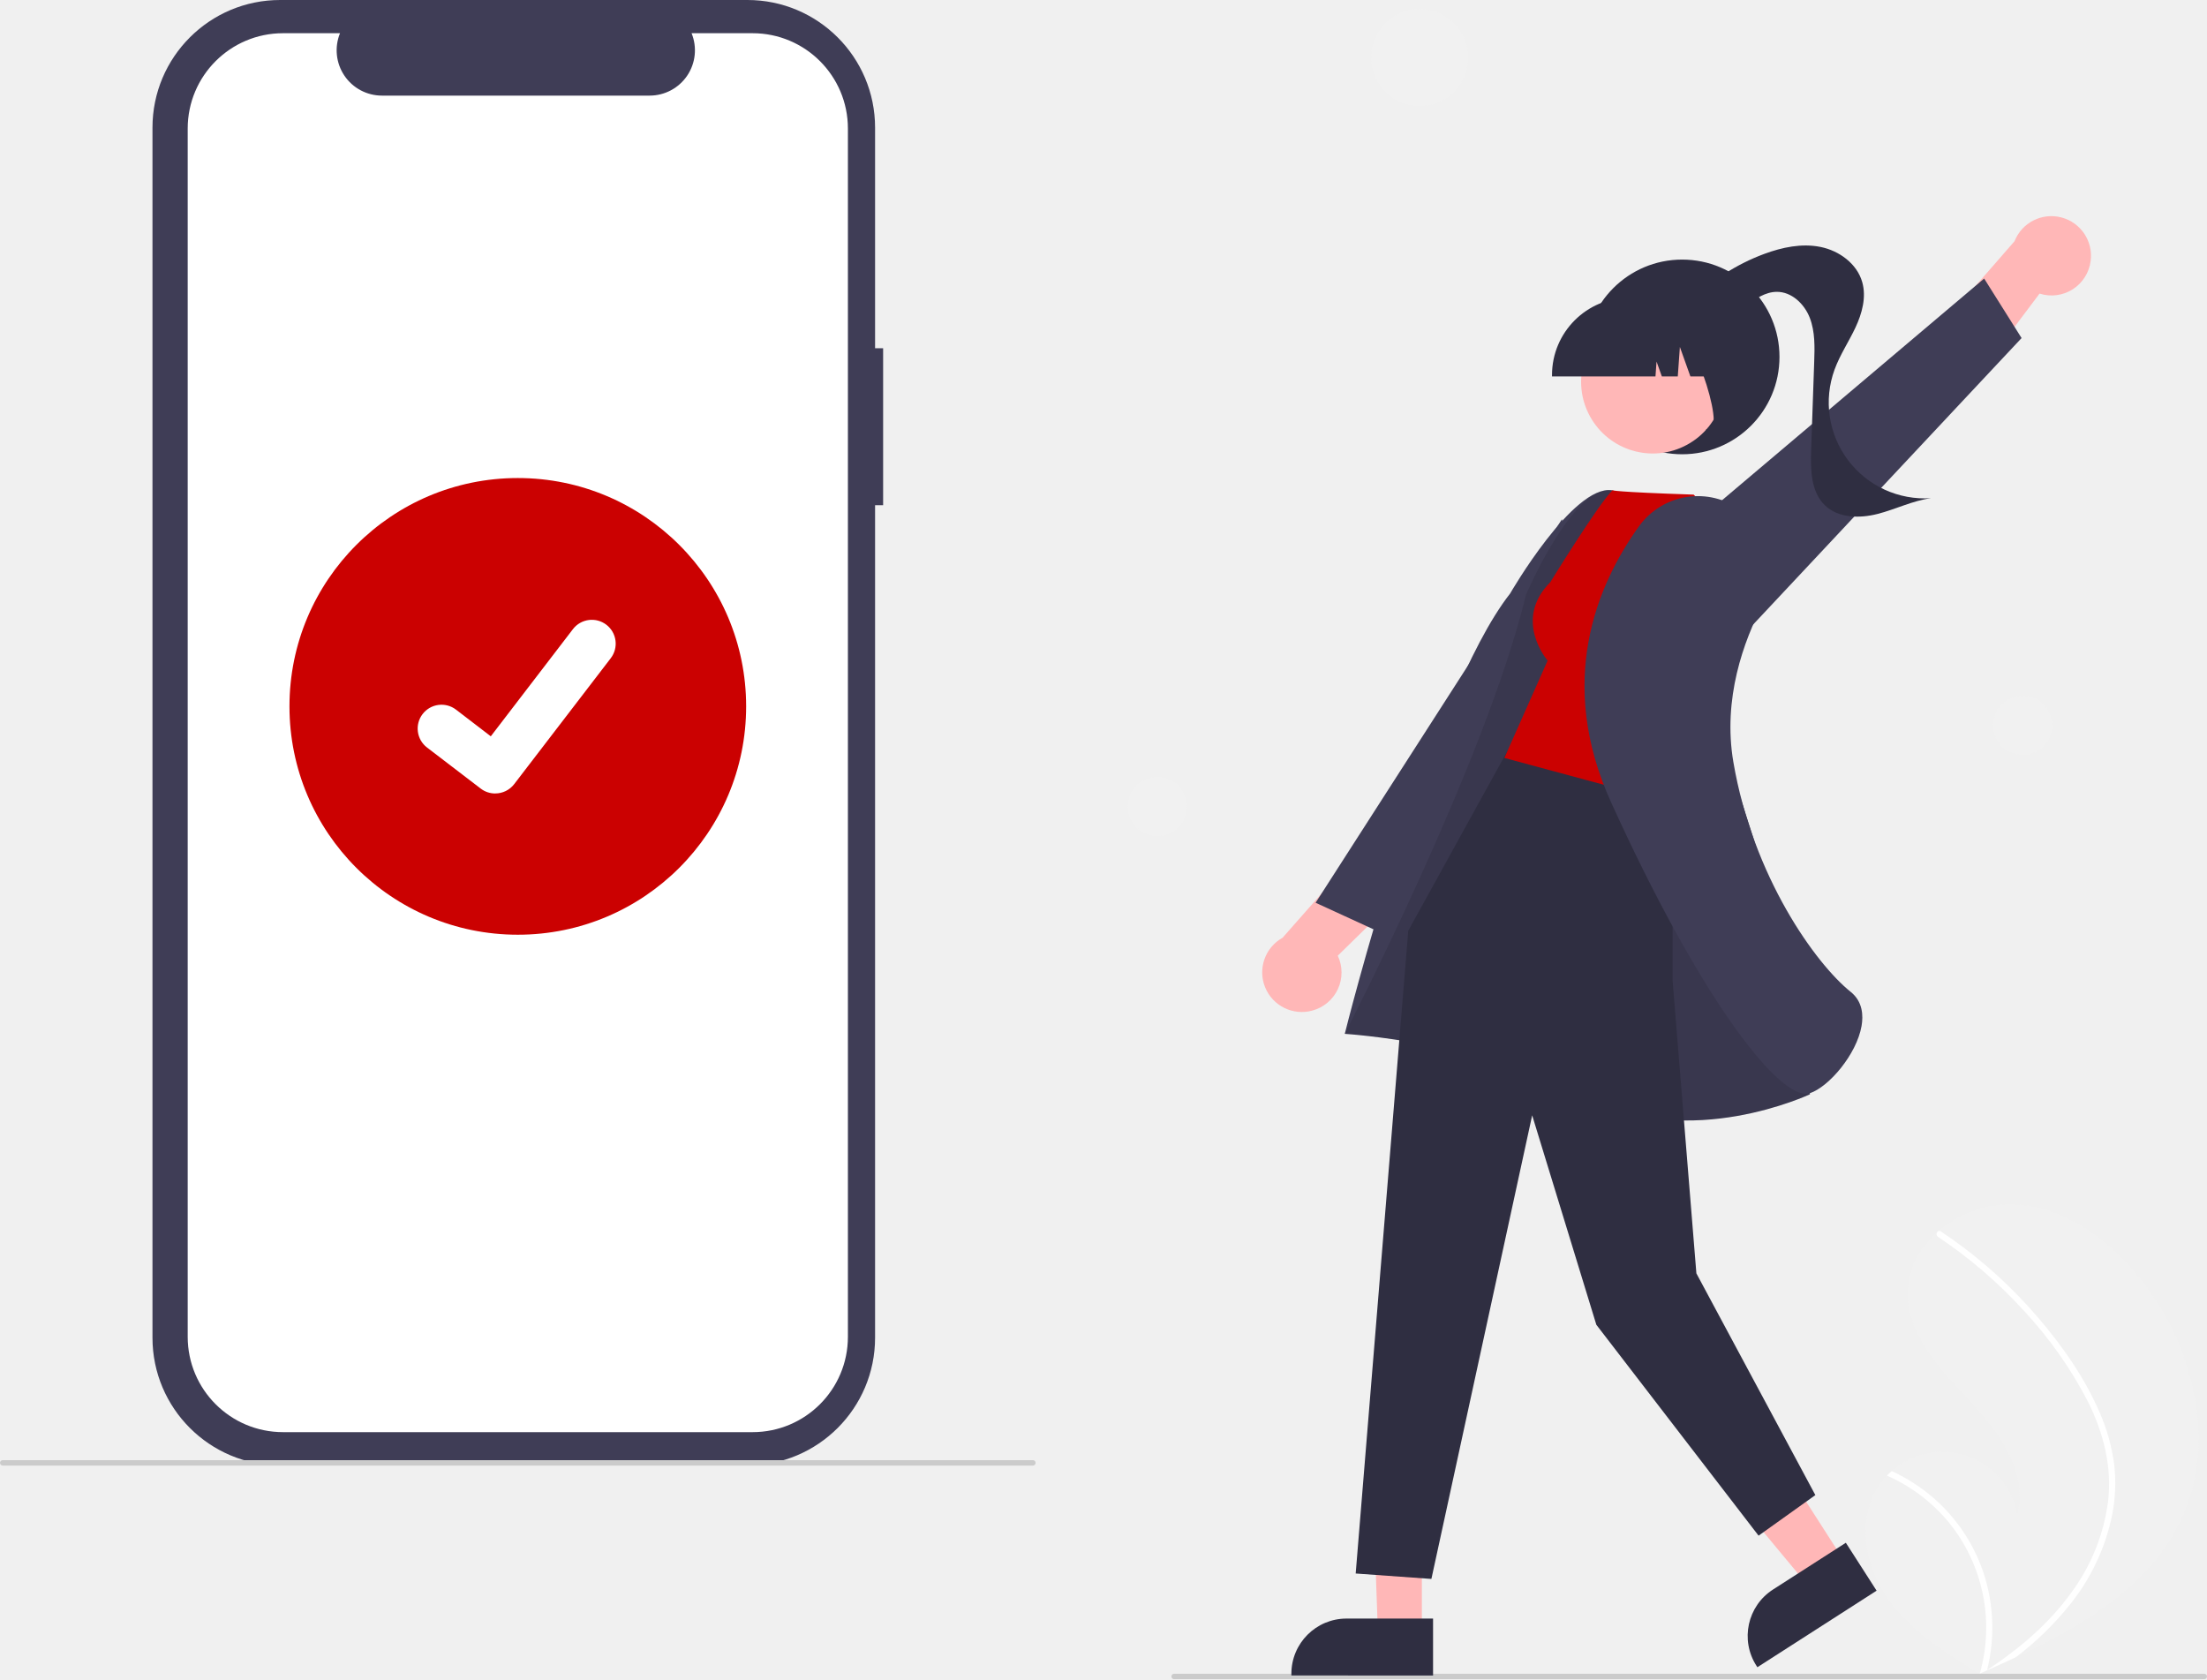
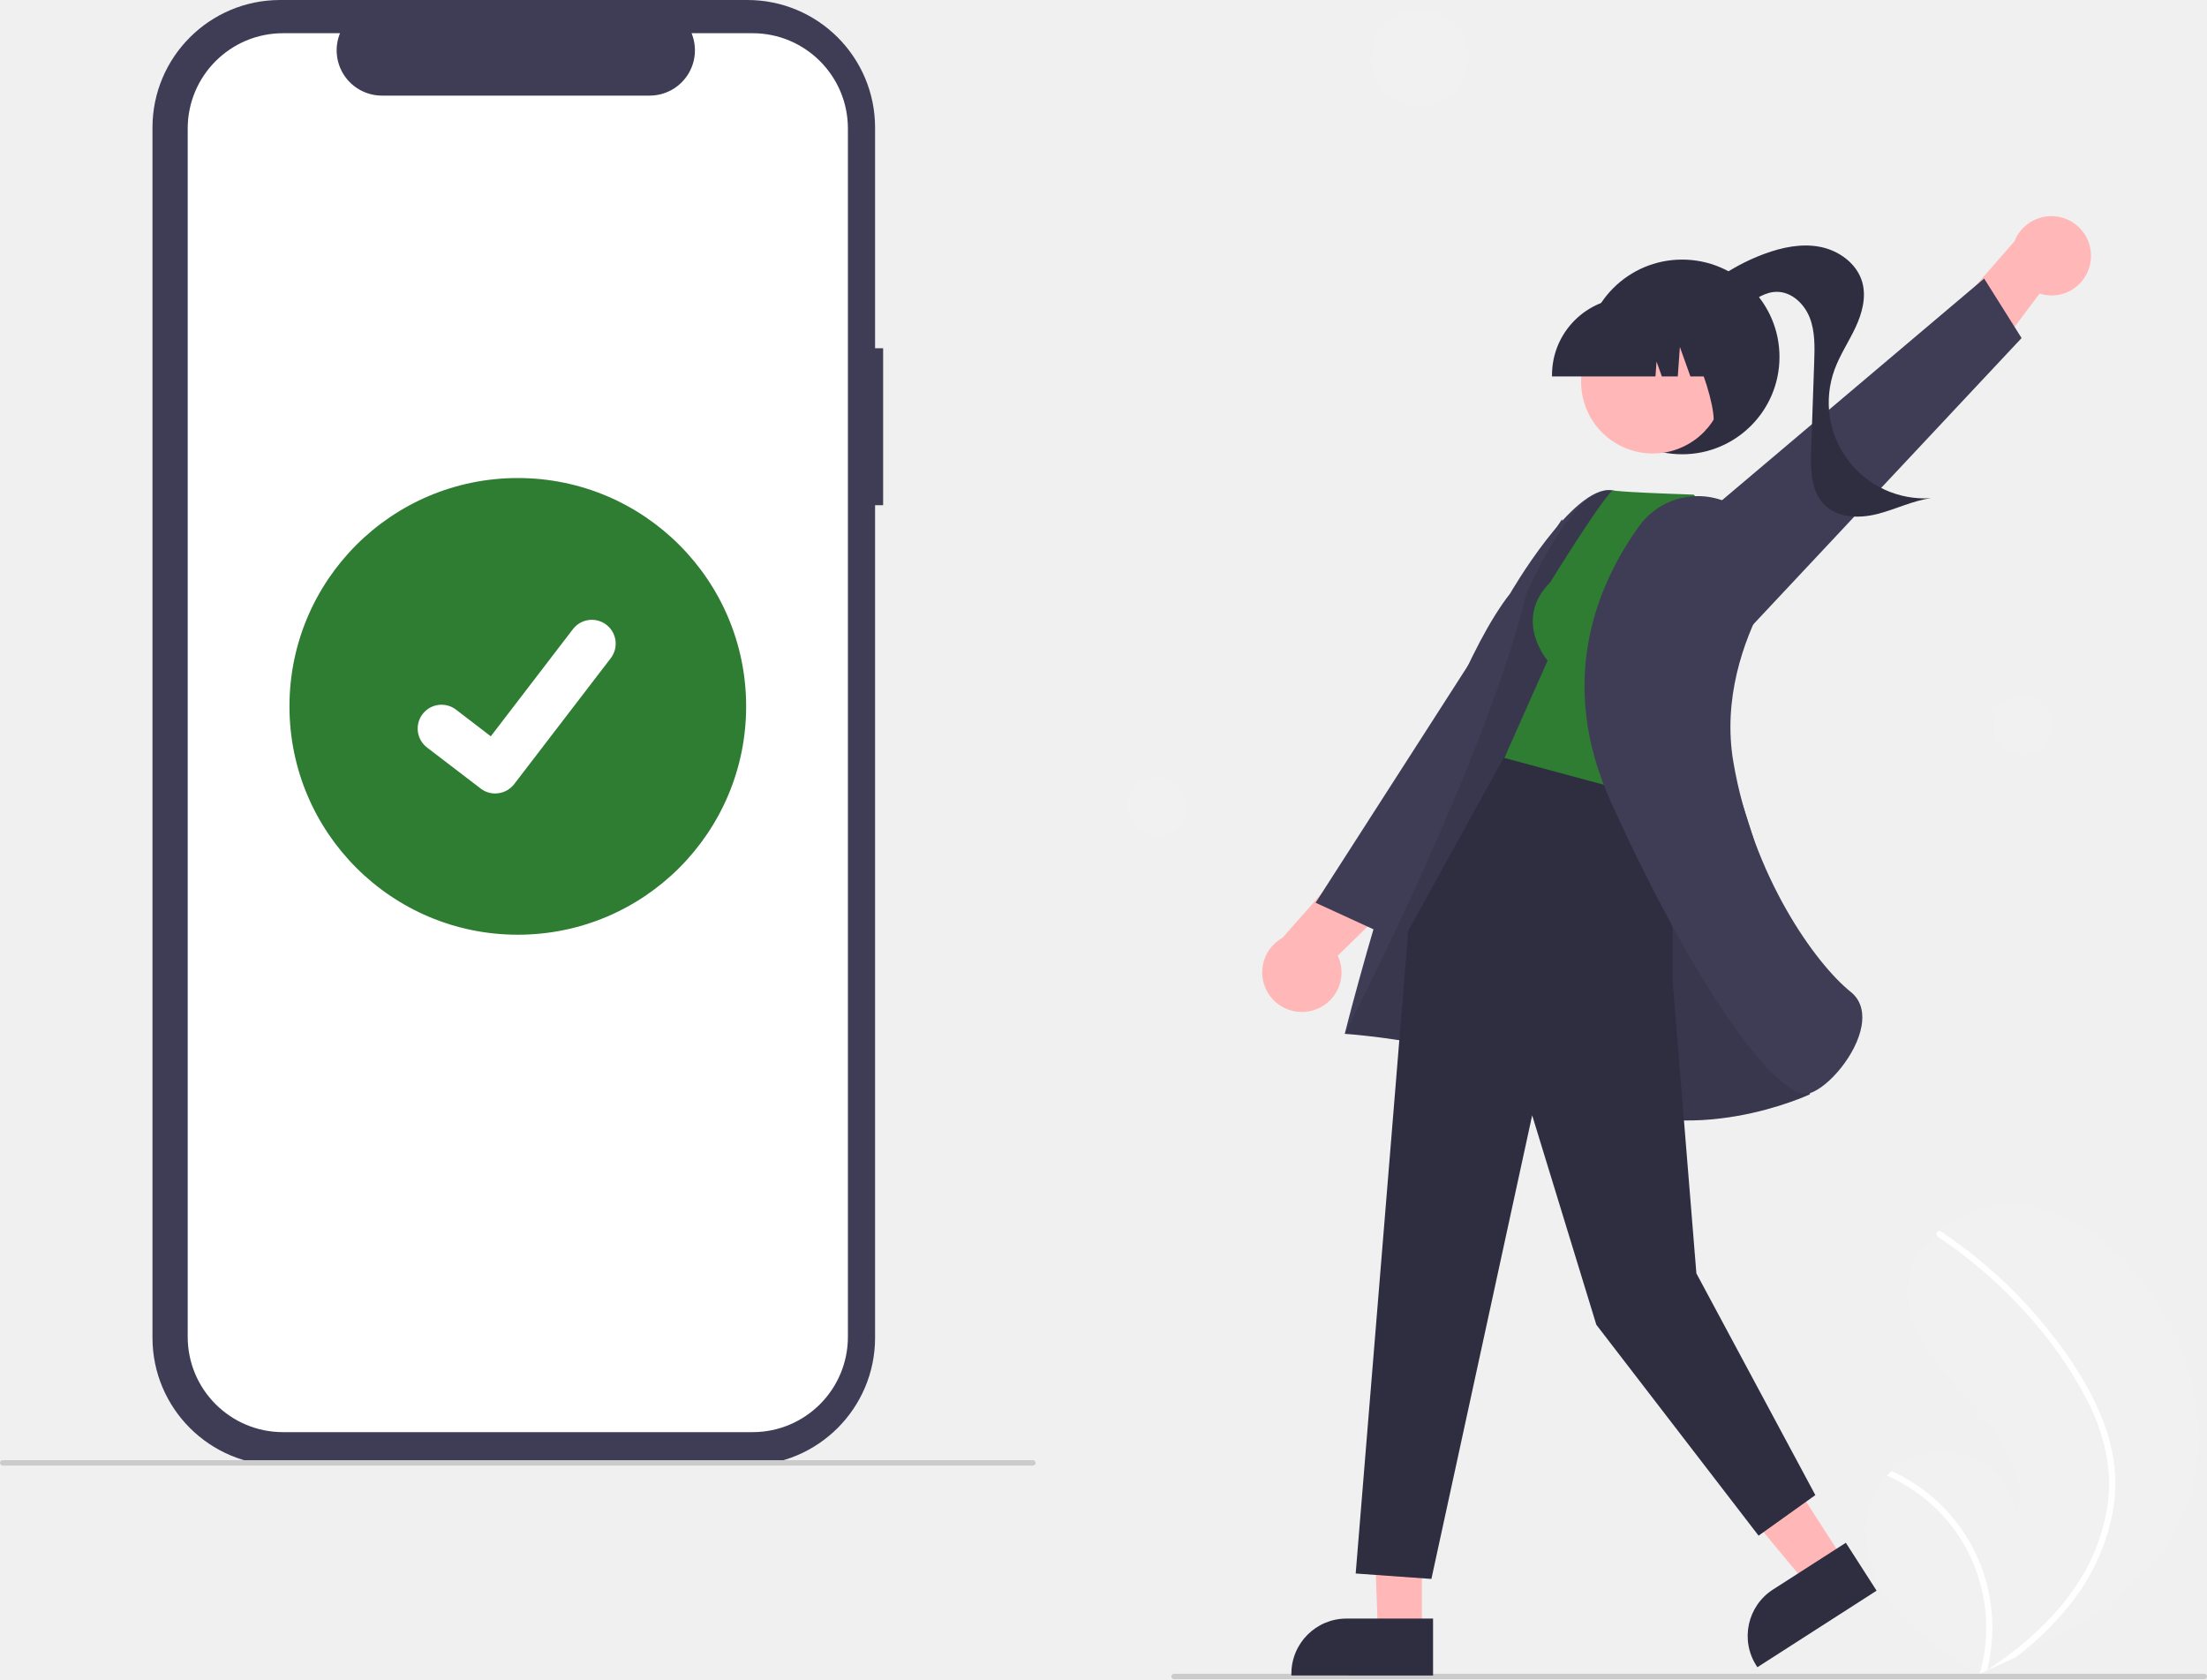
<svg xmlns="http://www.w3.org/2000/svg" data-name="Layer 1" width="816.215" height="621" viewBox="0 0 816.215 621">
  <path d="M518.501,268.281h-2.978V186.711A47.211,47.211,0,0,0,468.313,139.5H295.495a47.211,47.211,0,0,0-47.211,47.211V634.212a47.211,47.211,0,0,0,47.211,47.211H468.312a47.211,47.211,0,0,0,47.211-47.211v-307.868h2.978Z" transform="translate(-191.8923 -139.5)" fill="#3f3d56" />
  <path d="M470.217,151.783H447.659A16.75,16.75,0,0,1,432.15,174.859H333.145a16.75,16.75,0,0,1-15.508-23.076H296.567A35.256,35.256,0,0,0,261.311,187.039V633.884a35.256,35.256,0,0,0,35.256,35.256H470.217a35.256,35.256,0,0,0,35.256-35.256h0V187.039A35.256,35.256,0,0,0,470.217,151.783Z" transform="translate(-191.8923 -139.5)" fill="#fff" />
  <path d="M573.892,681.5h-381a1,1,0,0,1,0-2h381a1,1,0,0,1,0,2Z" transform="translate(-191.8923 -139.5)" fill="#cbcbcb" />
-   <circle id="baf12095-0797-4180-a98d-6422936d747a" data-name="Ellipse 44" cx="191.5" cy="261.234" r="84.446" fill="#cb0101" />
+   <circle id="baf12095-0797-4180-a98d-6422936d747a" data-name="Ellipse 44" cx="191.5" cy="261.234" r="84.446" fill="#2e7d32" />
  <path id="b582f34e-fd02-4670-b1d8-d23f069ed737-80" data-name="Path 395" d="M375.024,432.947a8.758,8.758,0,0,1-5.269-1.751l-.094-.071-19.846-15.182a8.819,8.819,0,1,1,10.732-13.998l12.855,9.858L403.778,372.174a8.816,8.816,0,0,1,12.36-1.633l.003.002-.189.262.194-.262a8.826,8.826,0,0,1,1.631,12.362l-35.729,46.592a8.821,8.821,0,0,1-7.015,3.439Z" transform="translate(-191.8923 -139.5)" fill="#fff" />
  <path d="M886.137,689.8a26.263,26.263,0,0,1,3.606-4.595c.565-.586,1.16-1.137,1.774-1.674a28.142,28.142,0,0,1,46.402,16.007c4.124-15.252-6.612-30.276-17.406-41.816-10.8-11.536-23.143-24.191-23.081-39.998.03-8.796,4.333-16.643,10.829-22.46.2-.176.401-.352.605-.522a41.071,41.071,0,0,1,28.288-9.858c19.199,1.028,35.963,13.932,47.605,29.238,18.739,24.627,26.95,59.197,13.832,87.231-11.539,24.656-36.149,39.298-61.265,51.069q-5.261,2.466-10.501,4.783c-.023.006-.048.023-.071.029-.168.074-.336.148-.494.224-.721.318-1.442.636-2.157.95l.331.216,1.033.669c-.358-.217-.712-.427-1.07-.644-.107-.066-.219-.127-.325-.193-12.336-7.402-24.843-15.232-33.365-26.788C881.867,719.67,878.313,702.484,886.137,689.8Z" transform="translate(-191.8923 -139.5)" fill="#f1f1f1" />
  <path d="M968.44,661.936a69.818,69.818,0,0,1,5.376,19.53,60.624,60.624,0,0,1-.731,18.012,77.675,77.675,0,0,1-15.577,33.322,111.792,111.792,0,0,1-20.182,19.62q-5.26,2.466-10.501,4.783c-.023.006-.048.023-.072.029-.168.074-.336.148-.494.224-.721.318-1.442.636-2.157.95l.331.216,1.033.669c-.358-.217-.712-.427-1.07-.644-.106-.066-.219-.127-.325-.193a61.796,61.796,0,0,0-11.207-55.647A62.325,62.325,0,0,0,889.743,685.205c.564-.586,1.16-1.137,1.774-1.674a64.619,64.619,0,0,1,9.904,5.655,63.317,63.317,0,0,1,23.959,31.74,64.735,64.735,0,0,1,1.405,36.188c.619-.405,1.241-.82,1.845-1.234,11.492-7.75,22.083-17.057,30.061-28.471a72.261,72.261,0,0,0,12.822-32.585c1.529-12.834-1.682-25.454-7.412-36.905a151.257,151.257,0,0,0-23.696-33.67,171.872,171.872,0,0,0-31.776-27.322,1.236,1.236,0,0,1-.366-1.664,1.051,1.051,0,0,1,.605-.522.915.915,0,0,1,.78.158c1.44.961,2.868,1.931,4.279,2.929a173.822,173.822,0,0,1,31.765,29.016C954.721,637.4,962.94,649.126,968.44,661.936Z" transform="translate(-191.8923 -139.5)" fill="#fff" />
  <circle id="ae2e9f9a-ed63-4994-961d-af4fbb6f5199" data-name="Ellipse 44" cx="525.042" cy="21.276" r="17.934" fill="#f1f1f1" />
  <circle id="b777be60-18da-4893-88a8-55a275d98bc2" data-name="Ellipse 44" cx="748.042" cy="268.276" r="10.934" fill="#f1f1f1" />
  <circle id="a703acd2-aa23-4bff-9a86-75b7d9a928c1" data-name="Ellipse 44" cx="428.042" cy="298.276" r="10.934" fill="#f1f1f1" />
  <path d="M626.108,760.5h381a1,1,0,1,0,0-2h-381a1,1,0,0,0,0,2Z" transform="translate(-191.8923 -139.5)" fill="#cbcbcb" />
  <path d="M965.062,236.135a14.652,14.652,0,0,0-28.137-7.426l-30.917,35.444,9.072,25.337,31.093-41.415A14.573,14.573,0,0,0,965.062,236.135Z" transform="translate(-191.8923 -139.5)" fill="#ffb7b7" />
  <polygon points="645.013 234.549 747.642 125.02 733.799 103.012 605.076 211.876 645.013 234.549" fill="#3f3d56" />
  <circle cx="622.108" cy="132" r="36" fill="#2f2e41" />
  <path d="M816.894,251.163A75.485,75.485,0,0,1,844.357,233.404c6.639-2.459,13.865-3.979,20.805-2.582,6.941,1.397,13.504,6.198,15.44,13.008,1.583,5.568-.052,11.564-2.509,16.806-2.457,5.242-5.738,10.102-7.725,15.54a35.468,35.468,0,0,0,35.689,47.562c-6.819.914-13.105,4.119-19.771,5.825-6.666,1.706-14.533,1.59-19.486-3.185-5.241-5.052-5.346-13.267-5.093-20.542q.565-16.222,1.13-32.445c.192-5.515.356-11.208-1.633-16.356-1.989-5.148-6.716-9.656-12.235-9.609-4.183.035-7.885,2.569-11.239,5.068-3.354,2.499-6.905,5.165-11.071,5.536-4.166.372-8.923-2.711-8.611-6.882Z" transform="translate(-191.8923 -139.5)" fill="#2f2e41" />
  <path d="M677.269,513.223a14.652,14.652,0,0,1-11.039-26.925l31.101-35.284,26.305,5.683-36.997,36.238a14.573,14.573,0,0,1-9.369,20.287Z" transform="translate(-191.8923 -139.5)" fill="#ffb7b7" />
  <polygon points="587.698 247.405 510.183 344.705 486.555 333.857 577.665 192.012 587.698 247.405" fill="#3f3d56" />
  <polygon points="525.848 541.211 507.374 540.921 509.596 603.887 525.845 603.887 525.848 541.211" fill="#ffb7b7" />
  <path d="M721.882,738.082l-32.001-.001h-.001A20.395,20.395,0,0,0,669.486,758.474v.663l52.395.002Z" transform="translate(-191.8923 -139.5)" fill="#2f2e41" />
  <polygon points="648.165 524.511 627.984 537.467 668.352 586.032 682.026 577.253 648.165 524.511" fill="#ffb7b7" />
  <path d="M874.54,710.049,847.611,727.338l-.001.001a20.395,20.395,0,0,0-6.143,28.179l.358.558,44.091-28.307Z" transform="translate(-191.8923 -139.5)" fill="#2f2e41" />
  <path d="M847.247,471.74s-44.84-148.927-59.25-150.94-37.628,38.213-37.628,38.213c-30.103,38.408-61.144,162.821-61.144,162.821s51.747,3.238,89.573,23.363,82.468-1.019,82.468-1.019Z" transform="translate(-191.8923 -139.5)" fill="#3f3d56" />
  <path d="M847.247,471.74s-44.84-148.927-59.25-150.94-31.731,38.621-31.731,38.621c-15,62-67.041,162.413-67.041,162.413s51.747,3.238,89.573,23.363,82.468-1.019,82.468-1.019Z" transform="translate(-191.8923 -139.5)" opacity="0.1" style="isolation:isolate" />
  <polygon points="618.567 287.682 618.567 362.517 627.374 470.921 671.374 552.921 650.374 567.921 590.374 489.921 566.643 412.472 529.374 583.921 501.374 581.921 520.82 344.21 557.721 277.3 618.567 287.682" fill="#2f2e41" />
-   <path d="M765.25,354.8c-14,14-1,29-1,29l-16,36,63,17,22.016-98.378-15-16c-30-1-30.016-1.622-30.016-1.622C782.994,325.944,765.25,354.8,765.25,354.8Z" transform="translate(-191.8923 -139.5)" fill="#cb0101" />
+   <path d="M765.25,354.8c-14,14-1,29-1,29l-16,36,63,17,22.016-98.378-15-16c-30-1-30.016-1.622-30.016-1.622C782.994,325.944,765.25,354.8,765.25,354.8Z" transform="translate(-191.8923 -139.5)" fill="#2e7d32" />
  <path d="M835.803,328.23a26.884,26.884,0,0,0-37.777,5.913c-15.838,22.052-30.482,57.661-10.305,102.072,32.399,71.31,60.593,107.814,72.055,107.811a4.56,4.56,0,0,0,1.473-.231c7.055-2.394,17.256-14.332,19.103-24.853.661-3.766.504-9.011-4-12.612-12.936-10.346-36.158-42.562-43.402-84.964-4.003-23.43,3.76-44.772,10.978-58.55a26.879,26.879,0,0,0-7.777-34.329h0Z" transform="translate(-191.8923 -139.5)" fill="#3f3d56" />
  <circle cx="803.14" cy="280.711" r="26.5" transform="translate(-228.1167 280.1343) rotate(-28.6632)" fill="#ffb7b7" />
  <path d="M765.872,278.707h38.266l.393-5.494,1.962,5.494h5.892l.778-10.889,3.889,10.889h11.401v-.539a28.624,28.624,0,0,0-28.592-28.592h-5.395A28.624,28.624,0,0,0,765.872,278.168Z" transform="translate(-191.8923 -139.5)" fill="#2f2e41" />
  <path d="M822.67,298.454,839,293.156V253.5H808.156l.764.762C819.544,264.873,831.36,302.519,822.67,298.454Z" transform="translate(-191.8923 -139.5)" fill="#2f2e41" />
</svg>
